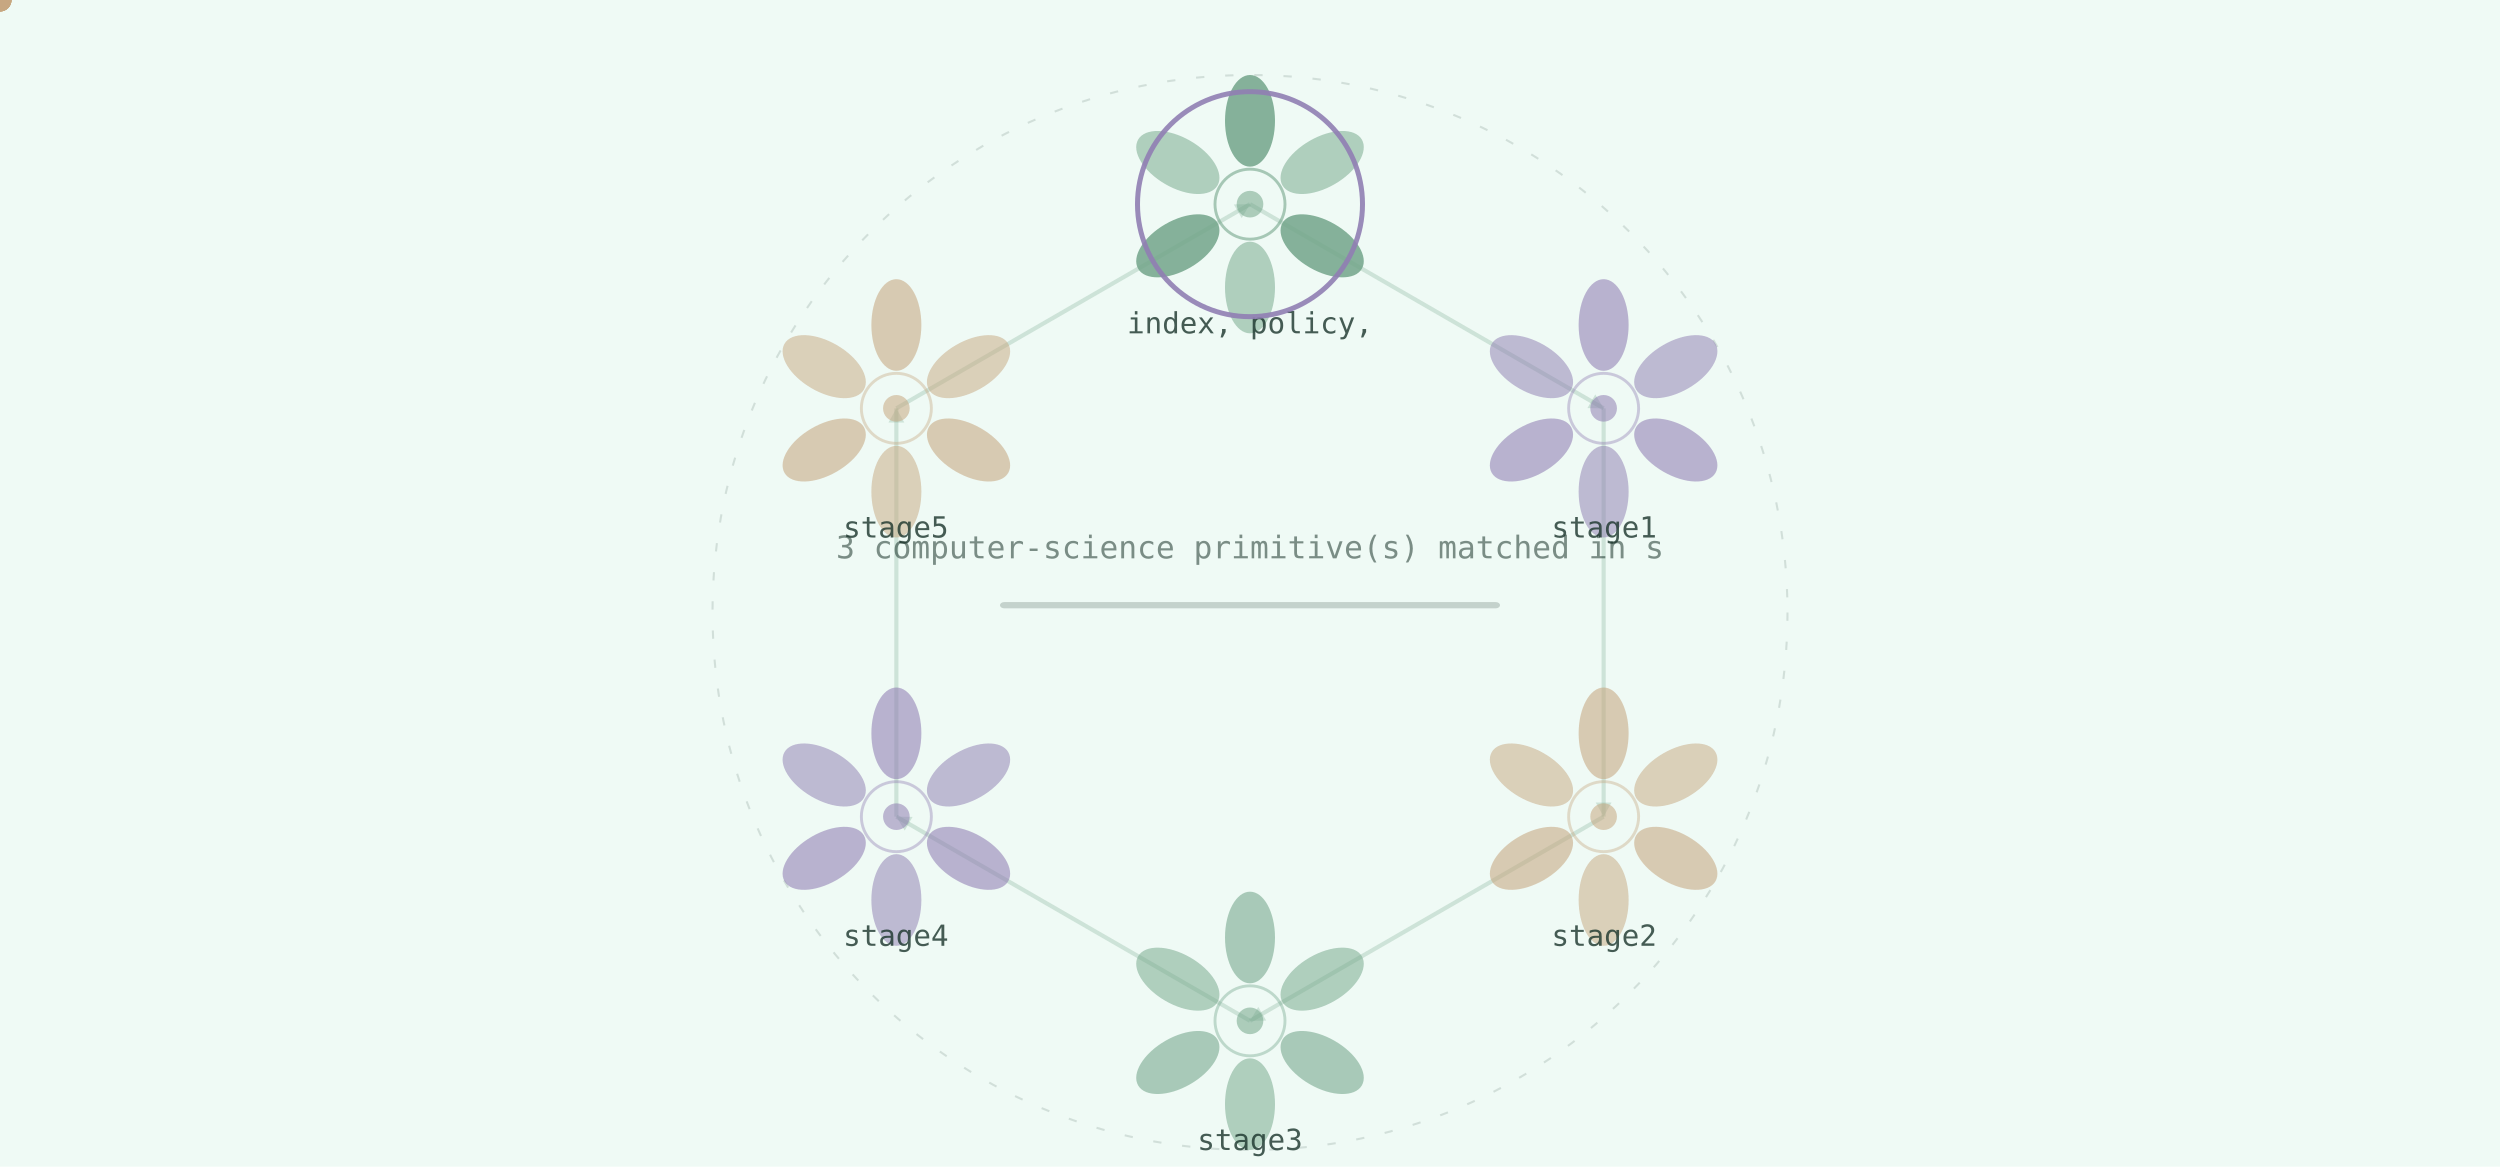
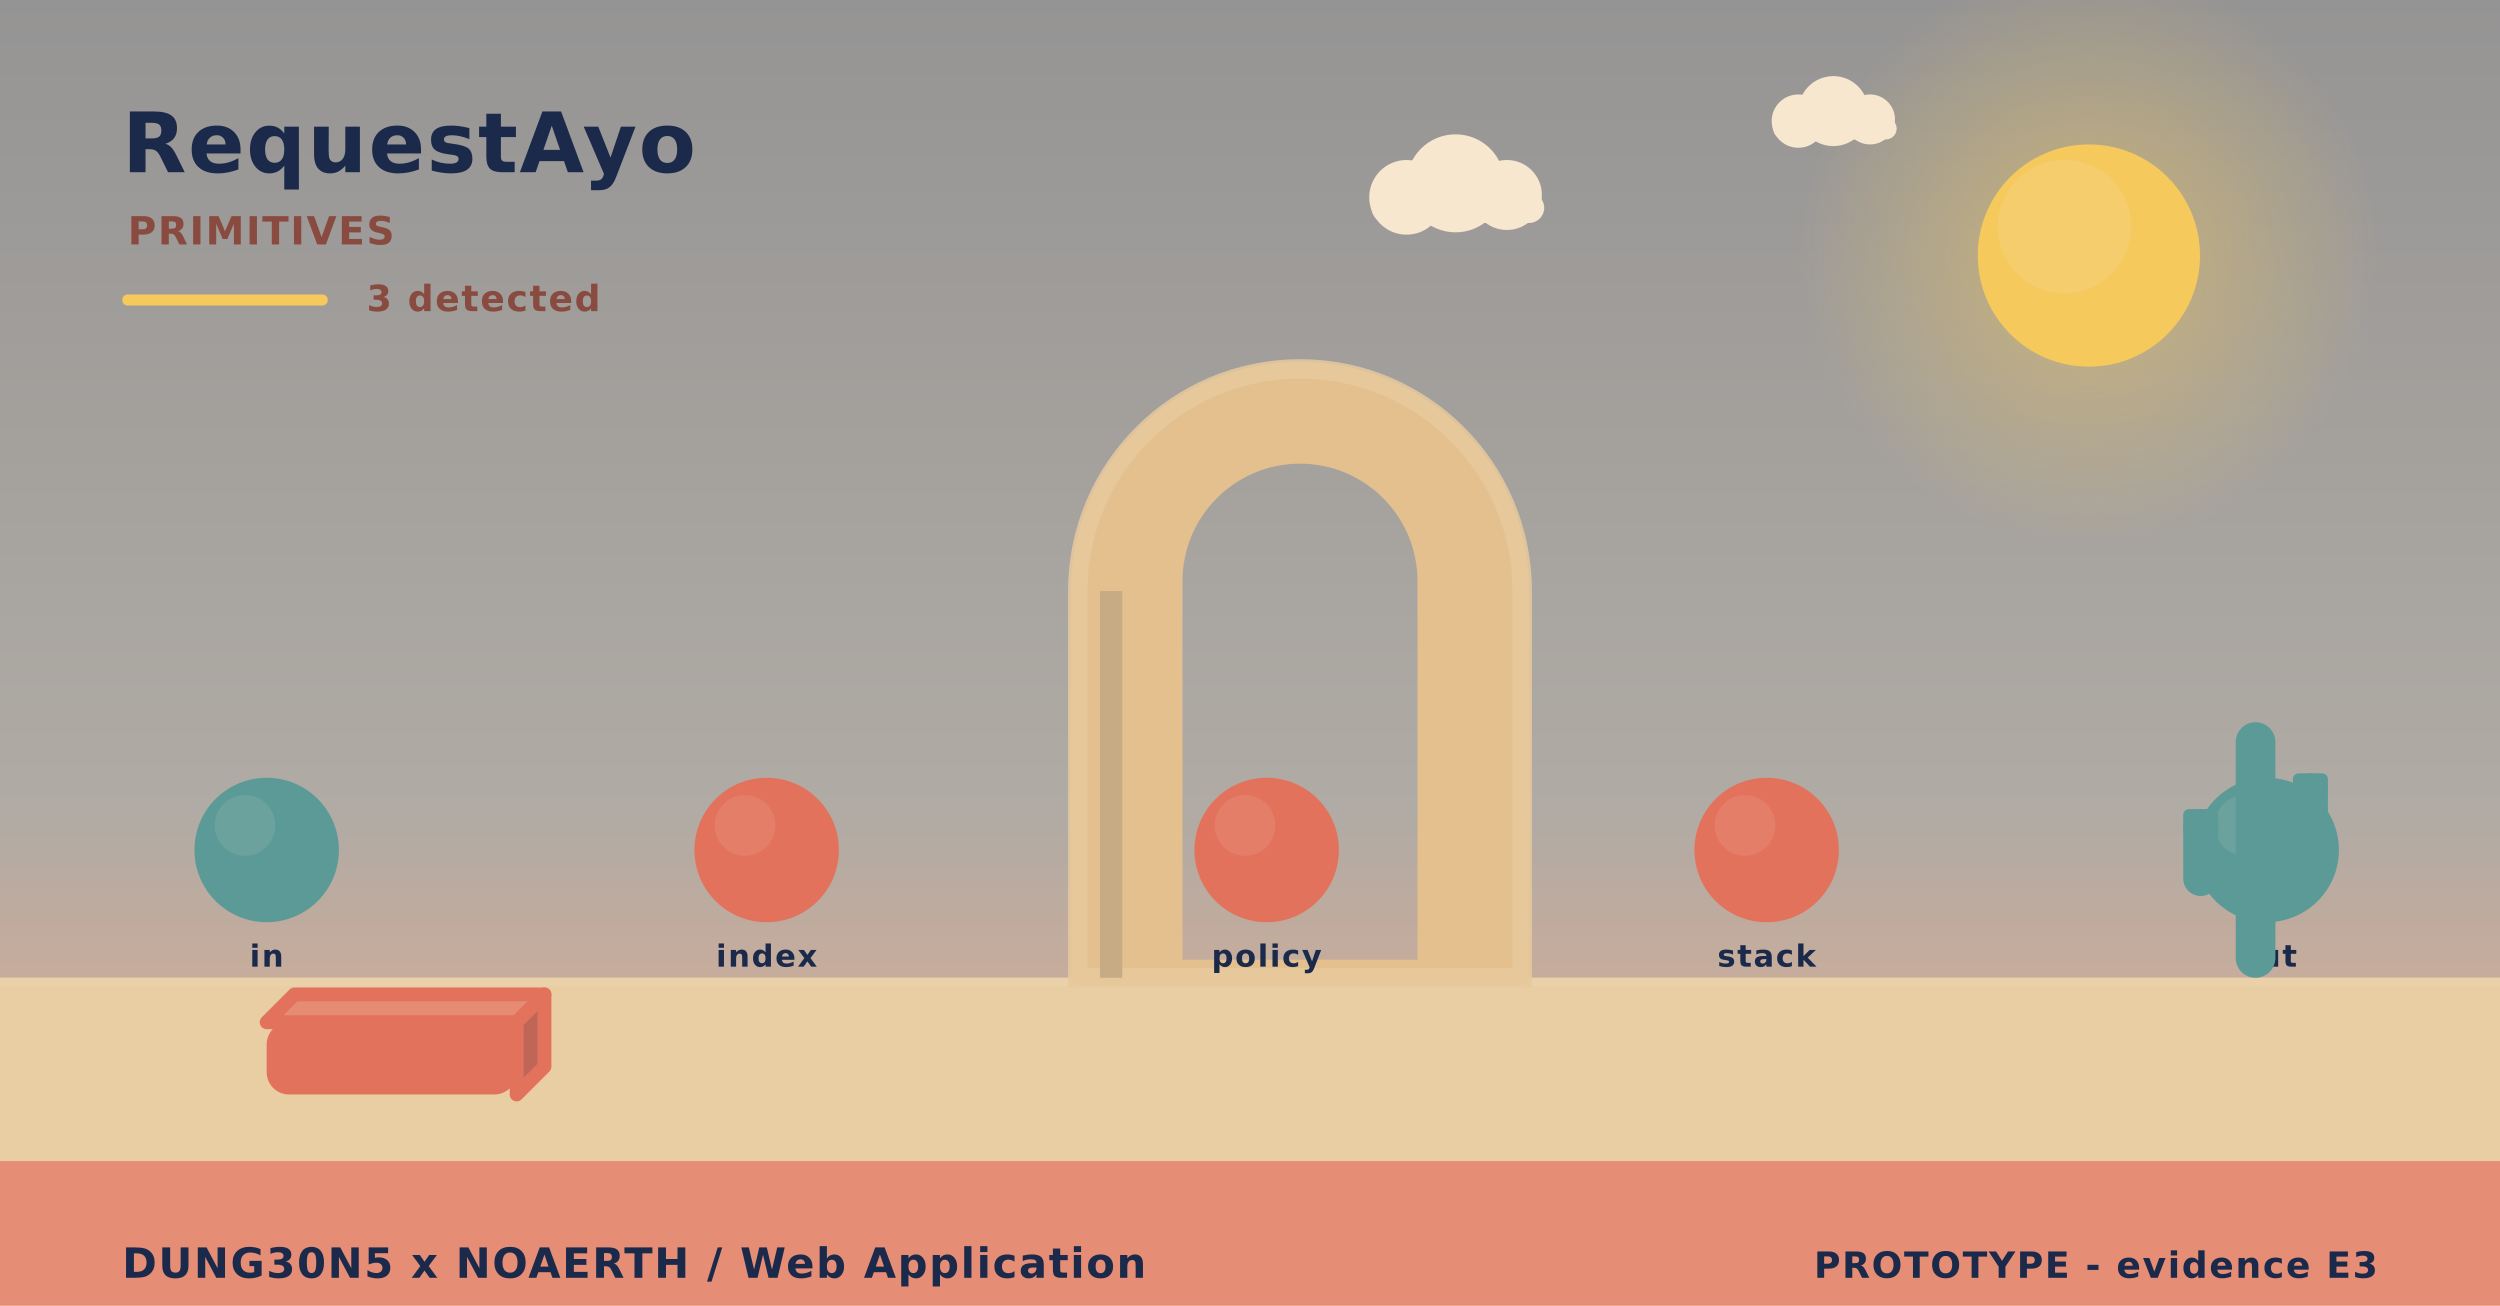
- <svg xmlns="http://www.w3.org/2000/svg" viewBox="0 0 1200 560" width="1200" height="560" role="img" aria-label="RequestAyo state machine">
-   <rect width="1200" height="560" fill="#effaf5" />
-   <defs>
-     <linearGradient id="gs" x1="0" y1="0" x2="1" y2="1">
-       <stop offset="0%" stop-color="#74a68b" />
-       <stop offset="100%" stop-color="#907eb3" />
-     </linearGradient>
-   </defs>
-   <circle cx="600.00" cy="294.00" r="258.00" fill="none" stroke="rgba(26,52,43,0.140)" stroke-width="1.00" opacity="1.00" stroke-dasharray="4 10" />
-   <line x1="600.00" y1="98.00" x2="769.74" y2="196.00" stroke="rgba(116,166,139,0.500)" stroke-width="2.00" opacity="0.55" />
-   <polygon points="769.74,196.00 765.75,189.31 761.95,195.89" fill="rgba(116,166,139,0.500)" opacity="0.55" />
-   <g opacity="0.9">
-     <circle cx="0.00" cy="0.00" r="5.50" fill="#c7a781" opacity="1.00" />
-     <animateTransform attributeName="transform" type="translate" values="600.00,98.00 769.74,196.00" dur="4.65s" begin="0.0s" repeatCount="indefinite" />
-     <animateTransform attributeName="transform" type="translate" values="769.74,196.00 600.00,98.00" dur="4.65s" begin="2.325s" repeatCount="indefinite" />
+ <svg xmlns="http://www.w3.org/2000/svg" width="900" height="470" viewBox="0 0 900 470" role="img" aria-label="RequestAyo - how it behaves">
+   <linearGradient id="skys" x1="0" y1="0" x2="0" y2="1">
+     <stop offset="0" stop-color="#959494" />
+     <stop offset="0.62" stop-color="#b0aba4" />
+     <stop offset="1" stop-color="#f3ad8a" />
+   </linearGradient>
+   <rect width="900" height="470" fill="url(#skys)" />
+   <radialGradient id="suns">
+     <stop offset="0.35" stop-color="#f5c95c" stop-opacity="0.34" />
+     <stop offset="1" stop-color="#f5c95c" stop-opacity="0" />
+   </radialGradient>
+   <circle cx="752" cy="92" r="104" fill="url(#suns)" />
+   <circle cx="752" cy="92" r="40" fill="#f5c95c" />
+   <circle cx="743.2" cy="81.6" r="24" fill="#f5d27e" opacity="0.5" />
+   <g>
+     <circle cx="524" cy="66" r="17.64" fill="#f6e7ce" />
+     <circle cx="506.36" cy="71.04" r="13.44" fill="#f6e7ce" />
+     <circle cx="542.48" cy="70.2" r="12.6" fill="#f6e7ce" />
+     <rect x="493.76" y="69.36" width="62.16" height="10.92" rx="5.46" fill="#f6e7ce" />
+     <animateTransform attributeName="transform" type="translate" values="0 0;24 0;0 0" dur="36s" begin="0s" repeatCount="indefinite" />
  </g>
-   <line x1="769.74" y1="196.00" x2="769.74" y2="392.00" stroke="rgba(116,166,139,0.500)" stroke-width="2.00" opacity="0.55" />
-   <polygon points="769.74,392.00 773.54,385.20 765.94,385.20" fill="rgba(116,166,139,0.500)" opacity="0.55" />
-   <g opacity="0.9">
-     <circle cx="0.00" cy="0.00" r="5.50" fill="#c7a781" opacity="1.00" />
-     <animateTransform attributeName="transform" type="translate" values="769.74,196.00 769.74,392.00" dur="4.65s" begin="0.775s" repeatCount="indefinite" />
-     <animateTransform attributeName="transform" type="translate" values="769.74,392.00 769.74,196.00" dur="4.65s" begin="3.1s" repeatCount="indefinite" />
+   <g>
+     <circle cx="660" cy="40" r="12.6" fill="#f6e7ce" />
+     <circle cx="647.4" cy="43.6" r="9.6" fill="#f6e7ce" />
+     <circle cx="673.2" cy="43" r="9" fill="#f6e7ce" />
+     <rect x="638.4" y="42.4" width="44.4" height="7.8" rx="3.9" fill="#f6e7ce" />
+     <animateTransform attributeName="transform" type="translate" values="0 0;-18 0;0 0" dur="46s" begin="3s" repeatCount="indefinite" />
  </g>
-   <line x1="769.74" y1="392.00" x2="600.00" y2="490.00" stroke="rgba(116,166,139,0.500)" stroke-width="2.00" opacity="0.55" />
-   <polygon points="600.00,490.00 607.79,489.89 603.99,483.31" fill="rgba(116,166,139,0.500)" opacity="0.55" />
-   <g opacity="0.9">
-     <circle cx="0.00" cy="0.00" r="5.50" fill="#c7a781" opacity="1.00" />
-     <animateTransform attributeName="transform" type="translate" values="769.74,392.00 600.00,490.00" dur="4.65s" begin="1.55s" repeatCount="indefinite" />
-     <animateTransform attributeName="transform" type="translate" values="600.00,490.00 769.74,392.00" dur="4.65s" begin="3.875s" repeatCount="indefinite" />
+   <rect x="0" y="352" width="900" height="118" fill="#e9cda3" />
+   <rect x="0" y="352" width="900" height="3" fill="#ebd1a9" />
+   <text x="44" y="62" font-family="Verdana,DejaVu Sans,sans-serif" font-size="30" font-weight="700" letter-spacing="0.6" fill="#1b2a4a" text-anchor="start">RequestAyo</text>
+   <text x="46" y="88" font-family="Verdana,DejaVu Sans,sans-serif" font-size="14" font-weight="700" letter-spacing="0.6" fill="#894b3f" text-anchor="start">PRIMITIVES</text>
+   <rect x="44" y="106" width="74" height="4" rx="2" fill="#f5c95c" />
+   <text x="132" y="112" font-family="Verdana,DejaVu Sans,sans-serif" font-size="13" font-weight="700" letter-spacing="0.6" fill="#894b3f" text-anchor="start">3 detected</text>
+   <path d="M388,352 L388,212.8 A80,80 0 0 1 548,212.8 L548,352 Z M423.2,348 L423.2,209.22 A44.8,44.8 0 0 1 512.8,209.22 L512.8,348 Z" fill="#e3c08d" fill-rule="evenodd" stroke="#e3c08d" stroke-width="5" stroke-linejoin="round" />
+   <path d="M388,352 L388,212.8 A80,80 0 0 1 548,212.8 L548,352 Z" fill="none" stroke="#e8c99d" stroke-width="7" stroke-linecap="round" opacity="0.85" />
+   <rect x="396" y="212.8" width="8" height="139.2" fill="#c7ab84" />
+   <circle cx="96" cy="306" r="26" fill="#5b9a97" />
+   <circle cx="88.2" cy="297.16" r="10.92" fill="#7aa9a2" opacity="0.55" />
+   <text x="96" y="348" font-family="Verdana,DejaVu Sans,sans-serif" font-size="11" font-weight="700" letter-spacing="0.6" fill="#1b2a4a" text-anchor="middle">in</text>
+   <g>
+     <circle cx="276" cy="306" r="26" fill="#e2725b" />
+     <circle cx="268.2" cy="297.16" r="10.92" fill="#e68972" opacity="0.55" />
+     <animate attributeName="opacity" values="0.8;1;0.8" dur="4.6s" begin="0s" repeatCount="indefinite" />
  </g>
-   <line x1="600.00" y1="490.00" x2="430.26" y2="392.00" stroke="rgba(116,166,139,0.500)" stroke-width="2.00" opacity="0.55" />
-   <polygon points="430.26,392.00 434.25,398.69 438.05,392.11" fill="rgba(116,166,139,0.500)" opacity="0.55" />
-   <g opacity="0.9">
-     <circle cx="0.00" cy="0.00" r="5.50" fill="#c7a781" opacity="1.00" />
-     <animateTransform attributeName="transform" type="translate" values="600.00,490.00 430.26,392.00" dur="4.65s" begin="2.325s" repeatCount="indefinite" />
-     <animateTransform attributeName="transform" type="translate" values="430.26,392.00 600.00,490.00" dur="4.65s" begin="4.65s" repeatCount="indefinite" />
+   <text x="276" y="348" font-family="Verdana,DejaVu Sans,sans-serif" font-size="11" font-weight="700" letter-spacing="0.6" fill="#1b2a4a" text-anchor="middle">index</text>
+   <g>
+     <circle cx="456" cy="306" r="26" fill="#e2725b" />
+     <circle cx="448.2" cy="297.16" r="10.92" fill="#e68972" opacity="0.55" />
+     <animate attributeName="opacity" values="0.8;1;0.8" dur="5.2s" begin="0s" repeatCount="indefinite" />
  </g>
-   <line x1="430.26" y1="392.00" x2="430.26" y2="196.00" stroke="rgba(116,166,139,0.500)" stroke-width="2.00" opacity="0.55" />
-   <polygon points="430.26,196.00 426.46,202.80 434.06,202.80" fill="rgba(116,166,139,0.500)" opacity="0.55" />
-   <g opacity="0.9">
-     <circle cx="0.00" cy="0.00" r="5.50" fill="#c7a781" opacity="1.00" />
-     <animateTransform attributeName="transform" type="translate" values="430.26,392.00 430.26,196.00" dur="4.65s" begin="3.1s" repeatCount="indefinite" />
-     <animateTransform attributeName="transform" type="translate" values="430.26,196.00 430.26,392.00" dur="4.65s" begin="5.425s" repeatCount="indefinite" />
+   <text x="456" y="348" font-family="Verdana,DejaVu Sans,sans-serif" font-size="11" font-weight="700" letter-spacing="0.6" fill="#1b2a4a" text-anchor="middle">policy</text>
+   <g>
+     <circle cx="636" cy="306" r="26" fill="#e2725b" />
+     <circle cx="628.2" cy="297.16" r="10.92" fill="#e68972" opacity="0.55" />
+     <animate attributeName="opacity" values="0.8;1;0.8" dur="5.8s" begin="0s" repeatCount="indefinite" />
  </g>
-   <line x1="430.26" y1="196.00" x2="600.00" y2="98.00" stroke="rgba(116,166,139,0.500)" stroke-width="2.00" opacity="0.55" />
-   <polygon points="600.00,98.00 592.21,98.11 596.01,104.69" fill="rgba(116,166,139,0.500)" opacity="0.55" />
-   <g opacity="0.9">
-     <circle cx="0.00" cy="0.00" r="5.50" fill="#c7a781" opacity="1.00" />
-     <animateTransform attributeName="transform" type="translate" values="430.26,196.00 600.00,98.00" dur="4.65s" begin="3.875s" repeatCount="indefinite" />
-     <animateTransform attributeName="transform" type="translate" values="600.00,98.00 430.26,196.00" dur="4.65s" begin="6.2s" repeatCount="indefinite" />
-   </g>
-   <ellipse cx="600.00" cy="58.00" rx="12.00" ry="22.00" fill="rgba(116,166,139,0.900)" opacity="0.95" transform="rotate(0.0 600.00 58.00)" />
-   <ellipse cx="634.64" cy="78.00" rx="12.00" ry="22.00" fill="rgba(116,166,139,0.550)" opacity="0.95" transform="rotate(60.0 634.64 78.00)" />
-   <ellipse cx="634.64" cy="118.00" rx="12.00" ry="22.00" fill="rgba(116,166,139,0.900)" opacity="0.95" transform="rotate(120.0 634.64 118.00)" />
-   <ellipse cx="600.00" cy="138.00" rx="12.00" ry="22.00" fill="rgba(116,166,139,0.550)" opacity="0.95" transform="rotate(180.0 600.00 138.00)" />
-   <ellipse cx="565.36" cy="118.00" rx="12.00" ry="22.00" fill="rgba(116,166,139,0.900)" opacity="0.95" transform="rotate(240.0 565.36 118.00)" />
-   <ellipse cx="565.36" cy="78.00" rx="12.00" ry="22.00" fill="rgba(116,166,139,0.550)" opacity="0.95" transform="rotate(300.0 565.36 78.00)" />
-   <circle cx="600.00" cy="98.00" r="16.80" fill="none" stroke="rgba(116,166,139,0.900)" stroke-width="1.40" opacity="0.66" />
-   <circle cx="600.00" cy="98.00" r="6.40" fill="rgba(116,166,139,0.550)" opacity="1.00" />
-   <text x="600" y="160" font-family="ui-monospace,Menlo,monospace" font-size="14" fill="rgba(26,52,43,0.800)" text-anchor="middle">index, policy,</text>
-   <g>
-     <circle cx="600.00" cy="98.00" r="54.00" fill="none" stroke="#907eb3" stroke-width="2.40" opacity="0.90" />
-     <animate attributeName="opacity" values="0.25;1.0;0.25" dur="9.3s" begin="0.0s" repeatCount="indefinite" />
-   </g>
-   <ellipse cx="769.74" cy="156.00" rx="12.00" ry="22.00" fill="rgba(144,126,179,0.600)" opacity="0.95" transform="rotate(0.0 769.74 156.00)" />
-   <ellipse cx="804.38" cy="176.00" rx="12.00" ry="22.00" fill="rgba(144,126,179,0.550)" opacity="0.95" transform="rotate(60.0 804.38 176.00)" />
-   <ellipse cx="804.38" cy="216.00" rx="12.00" ry="22.00" fill="rgba(144,126,179,0.600)" opacity="0.95" transform="rotate(120.0 804.38 216.00)" />
-   <ellipse cx="769.74" cy="236.00" rx="12.00" ry="22.00" fill="rgba(144,126,179,0.550)" opacity="0.95" transform="rotate(180.0 769.74 236.00)" />
-   <ellipse cx="735.10" cy="216.00" rx="12.00" ry="22.00" fill="rgba(144,126,179,0.600)" opacity="0.95" transform="rotate(240.0 735.10 216.00)" />
-   <ellipse cx="735.10" cy="176.00" rx="12.00" ry="22.00" fill="rgba(144,126,179,0.550)" opacity="0.95" transform="rotate(300.0 735.10 176.00)" />
-   <circle cx="769.74" cy="196.00" r="16.80" fill="none" stroke="rgba(144,126,179,0.600)" stroke-width="1.40" opacity="0.66" />
-   <circle cx="769.74" cy="196.00" r="6.40" fill="rgba(144,126,179,0.550)" opacity="1.00" />
-   <text x="770" y="258" font-family="ui-monospace,Menlo,monospace" font-size="14" fill="rgba(26,52,43,0.800)" text-anchor="middle">stage1</text>
-   <ellipse cx="769.74" cy="352.00" rx="12.00" ry="22.00" fill="rgba(199,167,129,0.600)" opacity="0.95" transform="rotate(0.0 769.74 352.00)" />
-   <ellipse cx="804.38" cy="372.00" rx="12.00" ry="22.00" fill="rgba(199,167,129,0.550)" opacity="0.95" transform="rotate(60.0 804.38 372.00)" />
-   <ellipse cx="804.38" cy="412.00" rx="12.00" ry="22.00" fill="rgba(199,167,129,0.600)" opacity="0.95" transform="rotate(120.0 804.38 412.00)" />
-   <ellipse cx="769.74" cy="432.00" rx="12.00" ry="22.00" fill="rgba(199,167,129,0.550)" opacity="0.95" transform="rotate(180.0 769.74 432.00)" />
-   <ellipse cx="735.10" cy="412.00" rx="12.00" ry="22.00" fill="rgba(199,167,129,0.600)" opacity="0.95" transform="rotate(240.0 735.10 412.00)" />
-   <ellipse cx="735.10" cy="372.00" rx="12.00" ry="22.00" fill="rgba(199,167,129,0.550)" opacity="0.95" transform="rotate(300.0 735.10 372.00)" />
-   <circle cx="769.74" cy="392.00" r="16.80" fill="none" stroke="rgba(199,167,129,0.600)" stroke-width="1.40" opacity="0.66" />
-   <circle cx="769.74" cy="392.00" r="6.40" fill="rgba(199,167,129,0.550)" opacity="1.00" />
-   <text x="770" y="454" font-family="ui-monospace,Menlo,monospace" font-size="14" fill="rgba(26,52,43,0.800)" text-anchor="middle">stage2</text>
-   <ellipse cx="600.00" cy="450.00" rx="12.00" ry="22.00" fill="rgba(116,166,139,0.600)" opacity="0.95" transform="rotate(0.0 600.00 450.00)" />
-   <ellipse cx="634.64" cy="470.00" rx="12.00" ry="22.00" fill="rgba(116,166,139,0.550)" opacity="0.95" transform="rotate(60.0 634.64 470.00)" />
-   <ellipse cx="634.64" cy="510.00" rx="12.00" ry="22.00" fill="rgba(116,166,139,0.600)" opacity="0.95" transform="rotate(120.0 634.64 510.00)" />
-   <ellipse cx="600.00" cy="530.00" rx="12.00" ry="22.00" fill="rgba(116,166,139,0.550)" opacity="0.95" transform="rotate(180.0 600.00 530.00)" />
-   <ellipse cx="565.36" cy="510.00" rx="12.00" ry="22.00" fill="rgba(116,166,139,0.600)" opacity="0.95" transform="rotate(240.0 565.36 510.00)" />
-   <ellipse cx="565.36" cy="470.00" rx="12.00" ry="22.00" fill="rgba(116,166,139,0.550)" opacity="0.95" transform="rotate(300.0 565.36 470.00)" />
-   <circle cx="600.00" cy="490.00" r="16.80" fill="none" stroke="rgba(116,166,139,0.600)" stroke-width="1.40" opacity="0.66" />
-   <circle cx="600.00" cy="490.00" r="6.40" fill="rgba(116,166,139,0.550)" opacity="1.00" />
-   <text x="600" y="552" font-family="ui-monospace,Menlo,monospace" font-size="14" fill="rgba(26,52,43,0.800)" text-anchor="middle">stage3</text>
-   <ellipse cx="430.26" cy="352.00" rx="12.00" ry="22.00" fill="rgba(144,126,179,0.600)" opacity="0.95" transform="rotate(0.0 430.26 352.00)" />
-   <ellipse cx="464.90" cy="372.00" rx="12.00" ry="22.00" fill="rgba(144,126,179,0.550)" opacity="0.95" transform="rotate(60.0 464.90 372.00)" />
-   <ellipse cx="464.90" cy="412.00" rx="12.00" ry="22.00" fill="rgba(144,126,179,0.600)" opacity="0.95" transform="rotate(120.0 464.90 412.00)" />
-   <ellipse cx="430.26" cy="432.00" rx="12.00" ry="22.00" fill="rgba(144,126,179,0.550)" opacity="0.95" transform="rotate(180.0 430.26 432.00)" />
-   <ellipse cx="395.62" cy="412.00" rx="12.00" ry="22.00" fill="rgba(144,126,179,0.600)" opacity="0.95" transform="rotate(240.0 395.62 412.00)" />
-   <ellipse cx="395.62" cy="372.00" rx="12.00" ry="22.00" fill="rgba(144,126,179,0.550)" opacity="0.95" transform="rotate(300.0 395.62 372.00)" />
-   <circle cx="430.26" cy="392.00" r="16.80" fill="none" stroke="rgba(144,126,179,0.600)" stroke-width="1.40" opacity="0.66" />
-   <circle cx="430.26" cy="392.00" r="6.40" fill="rgba(144,126,179,0.550)" opacity="1.00" />
-   <text x="430" y="454" font-family="ui-monospace,Menlo,monospace" font-size="14" fill="rgba(26,52,43,0.800)" text-anchor="middle">stage4</text>
-   <ellipse cx="430.26" cy="156.00" rx="12.00" ry="22.00" fill="rgba(199,167,129,0.600)" opacity="0.95" transform="rotate(0.0 430.26 156.00)" />
-   <ellipse cx="464.90" cy="176.00" rx="12.00" ry="22.00" fill="rgba(199,167,129,0.550)" opacity="0.95" transform="rotate(60.0 464.90 176.00)" />
-   <ellipse cx="464.90" cy="216.00" rx="12.00" ry="22.00" fill="rgba(199,167,129,0.600)" opacity="0.95" transform="rotate(120.0 464.90 216.00)" />
-   <ellipse cx="430.26" cy="236.00" rx="12.00" ry="22.00" fill="rgba(199,167,129,0.550)" opacity="0.95" transform="rotate(180.0 430.26 236.00)" />
-   <ellipse cx="395.62" cy="216.00" rx="12.00" ry="22.00" fill="rgba(199,167,129,0.600)" opacity="0.95" transform="rotate(240.0 395.62 216.00)" />
-   <ellipse cx="395.62" cy="176.00" rx="12.00" ry="22.00" fill="rgba(199,167,129,0.550)" opacity="0.95" transform="rotate(300.0 395.62 176.00)" />
-   <circle cx="430.26" cy="196.00" r="16.80" fill="none" stroke="rgba(199,167,129,0.600)" stroke-width="1.40" opacity="0.66" />
-   <circle cx="430.26" cy="196.00" r="6.40" fill="rgba(199,167,129,0.550)" opacity="1.00" />
-   <text x="430" y="258" font-family="ui-monospace,Menlo,monospace" font-size="14" fill="rgba(26,52,43,0.800)" text-anchor="middle">stage5</text>
-   <rect x="480.00" y="289.00" width="240.00" height="3.00" rx="2.00" fill="rgba(26,52,43,0.200)" opacity="1.00" />
-   <text x="600" y="268" font-family="ui-monospace,Menlo,monospace" font-size="15" fill="rgba(26,52,43,0.550)" text-anchor="middle">3 computer-science primitive(s) matched in s</text>
+   <text x="636" y="348" font-family="Verdana,DejaVu Sans,sans-serif" font-size="11" font-weight="700" letter-spacing="0.6" fill="#1b2a4a" text-anchor="middle">stack</text>
+   <circle cx="816" cy="306" r="26" fill="#5b9a97" />
+   <circle cx="808.2" cy="297.16" r="10.92" fill="#7aa9a2" opacity="0.55" />
+   <text x="816" y="348" font-family="Verdana,DejaVu Sans,sans-serif" font-size="11" font-weight="700" letter-spacing="0.6" fill="#1b2a4a" text-anchor="middle">out</text>
+   <path d="M96,368 L186,368 L196,358 L106,358 Z" fill="#e68c74" stroke="#e2725b" stroke-width="5" stroke-linejoin="round" />
+   <path d="M186,368 L196,358 L196,384 L186,394 Z" fill="#c06658" stroke="#e2725b" stroke-width="5" stroke-linejoin="round" />
+   <rect x="96" y="368" width="90" height="26" rx="8" fill="#e2725b" />
+   <rect x="804.86" y="260" width="14.28" height="92" rx="7.14" fill="#5b9a97" />
+   <rect x="785.96" y="291.28" width="12.6" height="31.28" rx="6.3" fill="#5b9a97" />
+   <rect x="785.96" y="291.28" width="12.6" height="9.2" rx="2.1" fill="#5b9a97" />
+   <rect x="825.44" y="278.4" width="12.6" height="31.28" rx="6.3" fill="#5b9a97" />
+   <rect x="825.44" y="278.4" width="12.6" height="9.2" rx="2.1" fill="#5b9a97" />
+   <rect x="0" y="418" width="900" height="52" rx="0" fill="#e68972" opacity="0.94" />
+   <text x="44" y="460" font-family="Verdana,DejaVu Sans,sans-serif" font-size="15" font-weight="700" letter-spacing="0.6" fill="#1b2a4a" text-anchor="start">DUNG30N5 x NOAERTH  /  Web Application</text>
+   <text x="856" y="460" font-family="Verdana,DejaVu Sans,sans-serif" font-size="13" font-weight="700" letter-spacing="0.6" fill="#1b2a4a" text-anchor="end">PROTOTYPE  -  evidence E3</text>
</svg>
